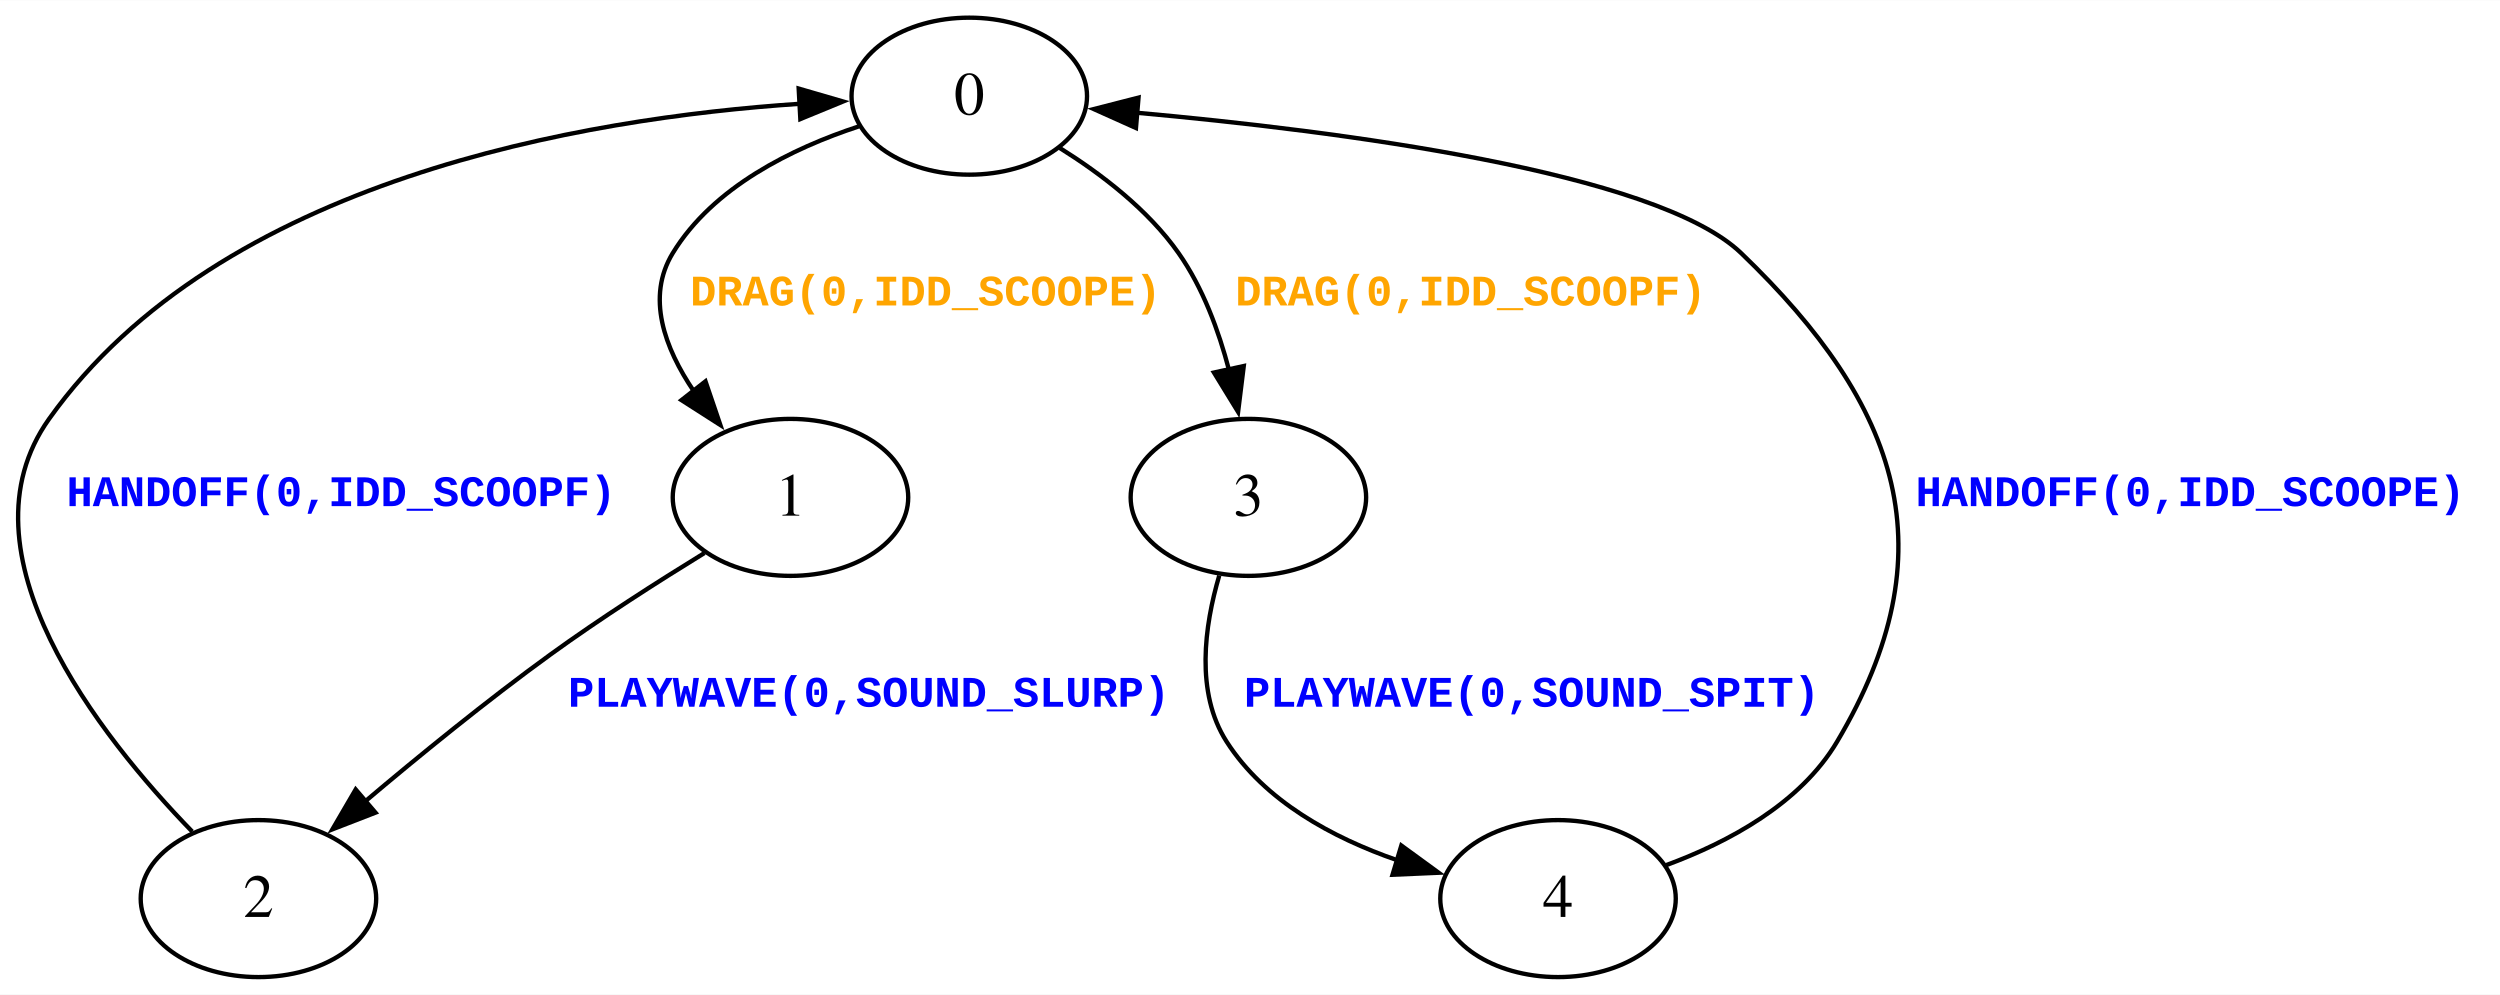
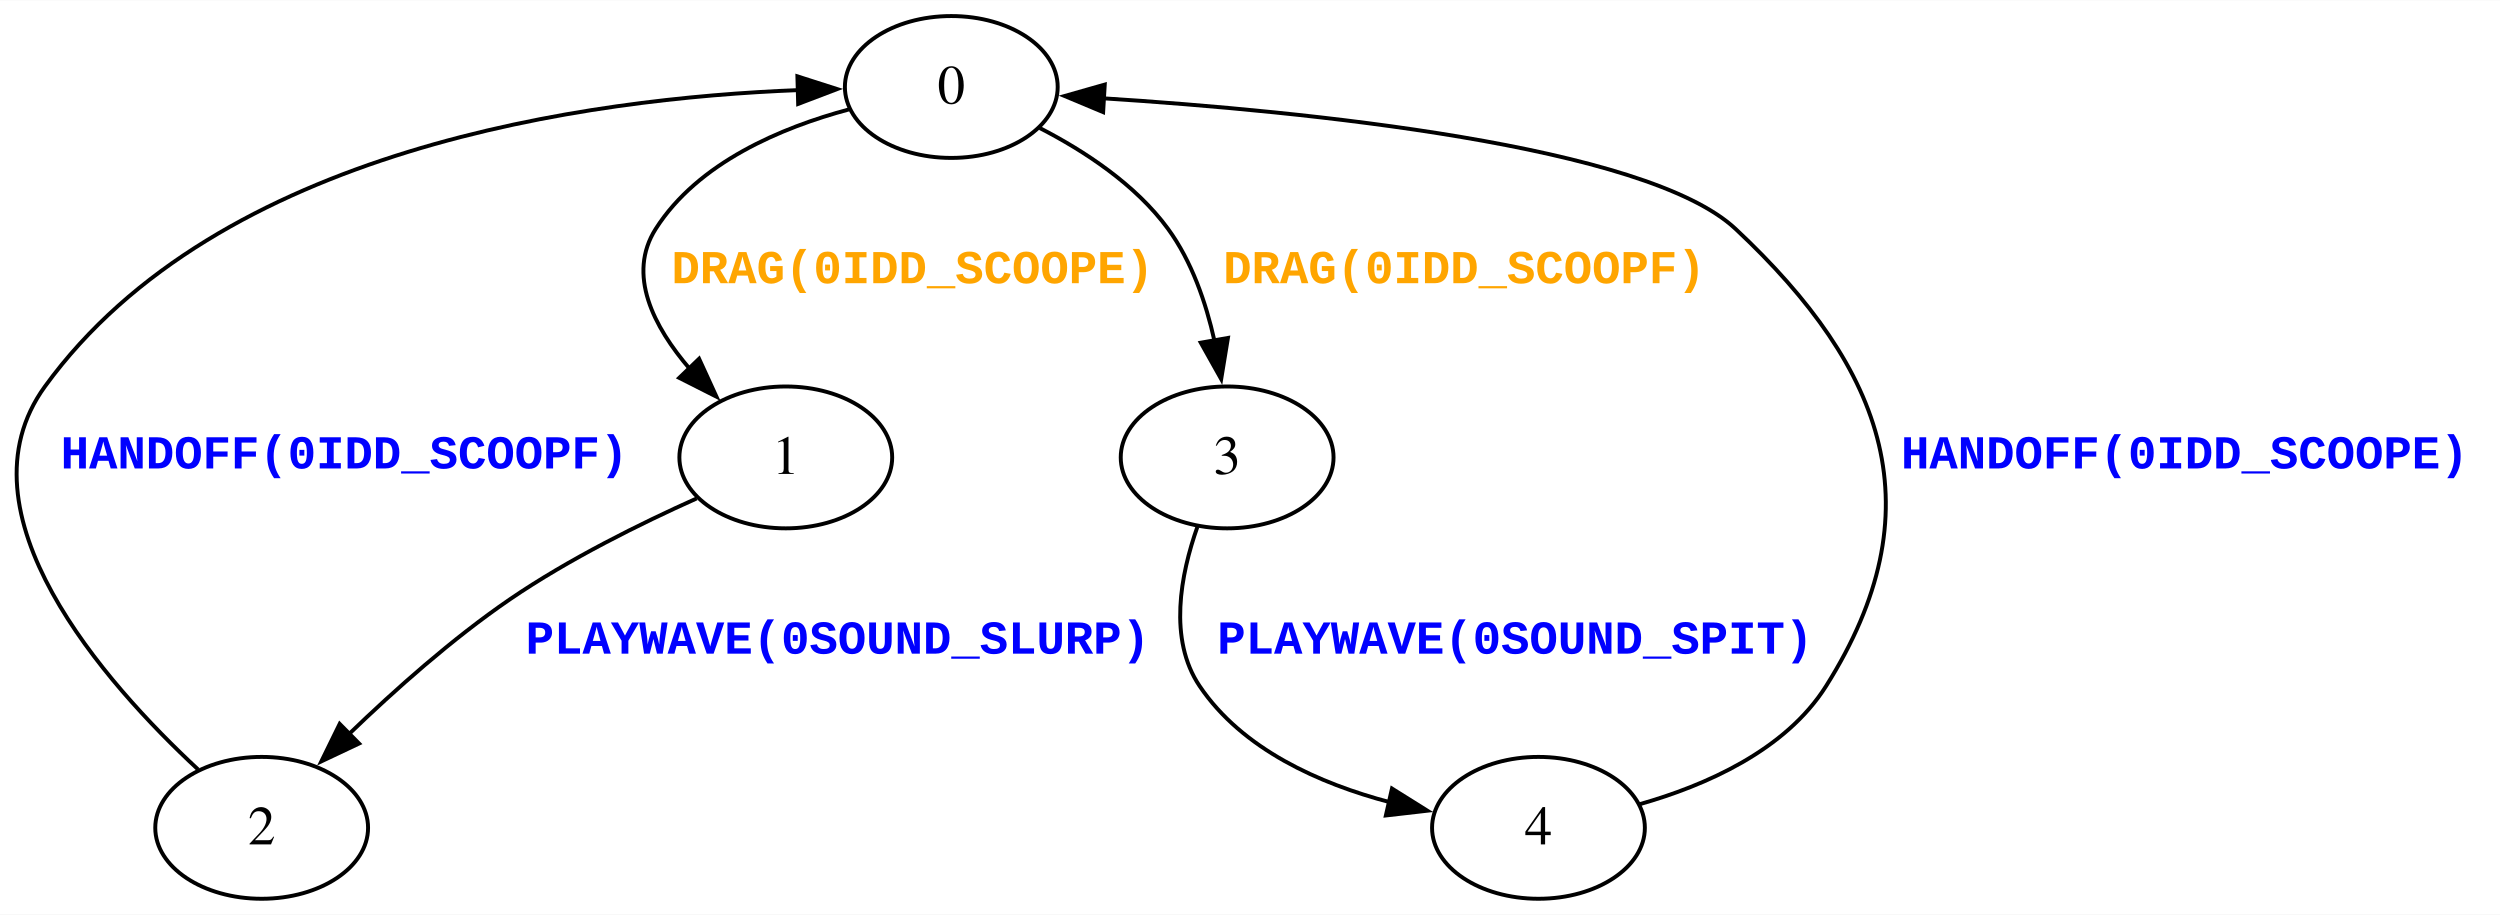
- <svg xmlns="http://www.w3.org/2000/svg" width="573pt" height="228pt" viewBox="0.00 0.00 573.26 228.00">
-   <g id="graph0" class="graph" transform="scale(1 1) rotate(0) translate(4 224)">
-     <polygon fill="white" stroke="none" points="-4,4 -4,-224 569.26,-224 569.26,4 -4,4" />
+ <svg xmlns="http://www.w3.org/2000/svg" width="634pt" height="232pt" viewBox="0.00 0.00 634.40 232.00">
+   <g id="graph0" class="graph" transform="scale(1 1) rotate(0) translate(4 228)">
+     <polygon fill="white" stroke="none" points="-4,4 -4,-228 630.4,-228 630.4,4 -4,4" />
    <g id="node1" class="node">
-       <ellipse fill="none" stroke="black" cx="218.26" cy="-202" rx="27" ry="18" />
-       <text text-anchor="middle" x="218.26" y="-197.8" font-family="Times,serif" font-size="14.00">0</text>
+       <ellipse fill="none" stroke="black" cx="237.4" cy="-206" rx="27" ry="18" />
+       <text text-anchor="middle" x="237.4" y="-201.8" font-family="Times,serif" font-size="14.00">0</text>
    </g>
    <g id="node2" class="node">
-       <ellipse fill="none" stroke="black" cx="177.26" cy="-110" rx="27" ry="18" />
-       <text text-anchor="middle" x="177.26" y="-105.8" font-family="Times,serif" font-size="14.00">1</text>
+       <ellipse fill="none" stroke="black" cx="195.4" cy="-112" rx="27" ry="18" />
+       <text text-anchor="middle" x="195.4" y="-107.8" font-family="Times,serif" font-size="14.00">1</text>
    </g>
    <g id="edge1" class="edge">
-       <path fill="none" stroke="black" d="M192.96,-195.08C177.72,-190.07 159.52,-181.19 150.26,-166 144.13,-155.95 148.34,-144.32 155.1,-134.34" />
-       <polygon fill="black" stroke="black" points="157.77,-136.62 161.18,-126.59 152.26,-132.3 157.77,-136.62" />
-       <text text-anchor="start" x="154.26" y="-154" font-family="Courier New" font-weight="bold" font-size="10.00" fill="orange">DRAG(0,IDD_SCOOPE)</text>
+       <path fill="none" stroke="black" d="M211.44,-200.31C194.32,-195.72 173.13,-186.85 162.4,-170 155.03,-158.43 161.81,-145.19 171.1,-134.39" />
+       <polygon fill="black" stroke="black" points="173.4,-137.04 177.81,-127.41 168.36,-132.19 173.4,-137.04" />
+       <text text-anchor="start" x="166.4" y="-156.2" font-family="Courier New" font-weight="bold" font-size="12.00" fill="orange">DRAG(0IDD_SCOOPE)</text>
    </g>
    <g id="node3" class="node">
-       <ellipse fill="none" stroke="black" cx="282.26" cy="-110" rx="27" ry="18" />
-       <text text-anchor="middle" x="282.26" y="-105.8" font-family="Times,serif" font-size="14.00">3</text>
+       <ellipse fill="none" stroke="black" cx="307.4" cy="-112" rx="27" ry="18" />
+       <text text-anchor="middle" x="307.4" y="-107.8" font-family="Times,serif" font-size="14.00">3</text>
    </g>
    <g id="edge2" class="edge">
-       <path fill="none" stroke="black" d="M238.97,-190.14C248.52,-184.18 259.27,-175.96 266.26,-166 271.8,-158.1 275.44,-148.29 277.83,-139.15" />
-       <polygon fill="black" stroke="black" points="281.2,-140.12 279.9,-129.6 274.36,-138.63 281.2,-140.12" />
-       <text text-anchor="start" x="279.26" y="-154" font-family="Courier New" font-weight="bold" font-size="10.00" fill="orange">DRAG(0,IDD_SCOOPF)</text>
+       <path fill="none" stroke="black" d="M259.86,-195.58C271.17,-189.76 284.19,-181.24 292.4,-170 298.41,-161.77 302.01,-151.33 304.17,-141.63" />
+       <polygon fill="black" stroke="black" points="307.6,-142.32 305.89,-131.87 300.71,-141.11 307.6,-142.32" />
+       <text text-anchor="start" x="306.4" y="-156.2" font-family="Courier New" font-weight="bold" font-size="12.00" fill="orange">DRAG(0IDD_SCOOPF)</text>
    </g>
    <g id="node4" class="node">
-       <ellipse fill="none" stroke="black" cx="55.26" cy="-18" rx="27" ry="18" />
-       <text text-anchor="middle" x="55.26" y="-13.8" font-family="Times,serif" font-size="14.00">2</text>
+       <ellipse fill="none" stroke="black" cx="62.4" cy="-18" rx="27" ry="18" />
+       <text text-anchor="middle" x="62.4" y="-13.8" font-family="Times,serif" font-size="14.00">2</text>
    </g>
    <g id="edge3" class="edge">
-       <path fill="none" stroke="black" d="M157.54,-97.25C146.88,-90.7 133.62,-82.23 122.26,-74 107.65,-63.41 92.03,-50.68 79.55,-40.13" />
-       <polygon fill="black" stroke="black" points="82.1,-37.71 72.22,-33.88 77.56,-43.03 82.1,-37.71" />
-       <text text-anchor="start" x="126.26" y="-62" font-family="Courier New" font-weight="bold" font-size="10.00" fill="blue">PLAYWAVE(0,SOUND_SLURP)</text>
+       <path fill="none" stroke="black" d="M172.78,-101.59C158.63,-95.25 140.32,-86.2 125.4,-76 110.84,-66.05 96.15,-52.97 84.61,-41.84" />
+       <polygon fill="black" stroke="black" points="87.12,-39.4 77.54,-34.87 82.2,-44.38 87.12,-39.4" />
+       <text text-anchor="start" x="129.4" y="-62.2" font-family="Courier New" font-weight="bold" font-size="12.00" fill="blue">PLAYWAVE(0SOUND_SLURP)</text>
    </g>
    <g id="node5" class="node">
-       <ellipse fill="none" stroke="black" cx="353.26" cy="-18" rx="27" ry="18" />
-       <text text-anchor="middle" x="353.26" y="-13.8" font-family="Times,serif" font-size="14.00">4</text>
+       <ellipse fill="none" stroke="black" cx="386.4" cy="-18" rx="27" ry="18" />
+       <text text-anchor="middle" x="386.4" y="-13.8" font-family="Times,serif" font-size="14.00">4</text>
    </g>
    <g id="edge5" class="edge">
-       <path fill="none" stroke="black" d="M275.58,-92.07C272.16,-80.47 270.07,-65.22 277.26,-54 286,-40.35 301.56,-31.95 316.33,-26.82" />
-       <polygon fill="black" stroke="black" points="317.33,-30.17 325.89,-23.93 315.31,-23.47 317.33,-30.17" />
-       <text text-anchor="start" x="281.26" y="-62" font-family="Courier New" font-weight="bold" font-size="10.00" fill="blue">PLAYWAVE(0,SOUND_SPIT)</text>
+       <path fill="none" stroke="black" d="M299.86,-94.4C295.56,-82.23 292.44,-65.83 300.4,-54 311.23,-37.9 330.88,-29.21 348.66,-24.51" />
+       <polygon fill="black" stroke="black" points="349.23,-27.97 358.21,-22.35 347.68,-21.14 349.23,-27.97" />
+       <text text-anchor="start" x="304.9" y="-62.2" font-family="Courier New" font-weight="bold" font-size="12.00" fill="blue">PLAYWAVE(0SOUND_SPIT)</text>
    </g>
    <g id="edge4" class="edge">
-       <path fill="none" stroke="black" d="M40.07,-33.37C18.9,-55.19 -14.57,-97.35 7.26,-128 46.42,-182.98 129.94,-196.94 179.35,-200.25" />
-       <polygon fill="black" stroke="black" points="179.14,-203.74 189.32,-200.78 179.52,-196.75 179.14,-203.74" />
-       <text text-anchor="start" x="11.26" y="-108" font-family="Courier New" font-weight="bold" font-size="10.00" fill="blue">HANDOFF(0,IDD_SCOOPF)</text>
+       <path fill="none" stroke="black" d="M46.28,-32.8C22.74,-54.64 -15.84,-97.97 7.4,-130 51.32,-190.52 145.39,-203.13 198.62,-205.21" />
+       <polygon fill="black" stroke="black" points="198.35,-208.7 208.44,-205.47 198.54,-201.7 198.35,-208.7" />
+       <text text-anchor="start" x="11.4" y="-109.2" font-family="Courier New" font-weight="bold" font-size="12.00" fill="blue">HANDOFF(0IDD_SCOOPF)</text>
    </g>
    <g id="edge6" class="edge">
-       <path fill="none" stroke="black" d="M378.08,-25.68C392.24,-30.9 408.8,-39.73 417.26,-54 443.13,-97.64 431.83,-130.84 395.26,-166 375.84,-184.67 302.59,-194.05 256.63,-198.2" />
-       <polygon fill="black" stroke="black" points="256.48,-194.7 246.81,-199.04 257.07,-201.67 256.48,-194.7" />
-       <text text-anchor="start" x="435.26" y="-108" font-family="Courier New" font-weight="bold" font-size="10.00" fill="blue">HANDOFF(0,IDD_SCOOPE)</text>
+       <path fill="none" stroke="black" d="M412.04,-23.99C428.66,-28.7 449.07,-37.59 459.4,-54 487.4,-98.48 474.77,-134.08 436.4,-170 413.71,-191.24 327.09,-199.85 275.91,-203.13" />
+       <polygon fill="black" stroke="black" points="275.93,-199.62 266.15,-203.71 276.34,-206.61 275.93,-199.62" />
+       <text text-anchor="start" x="478.4" y="-109.2" font-family="Courier New" font-weight="bold" font-size="12.00" fill="blue">HANDOFF(0IDD_SCOOPE)</text>
    </g>
  </g>
</svg>
